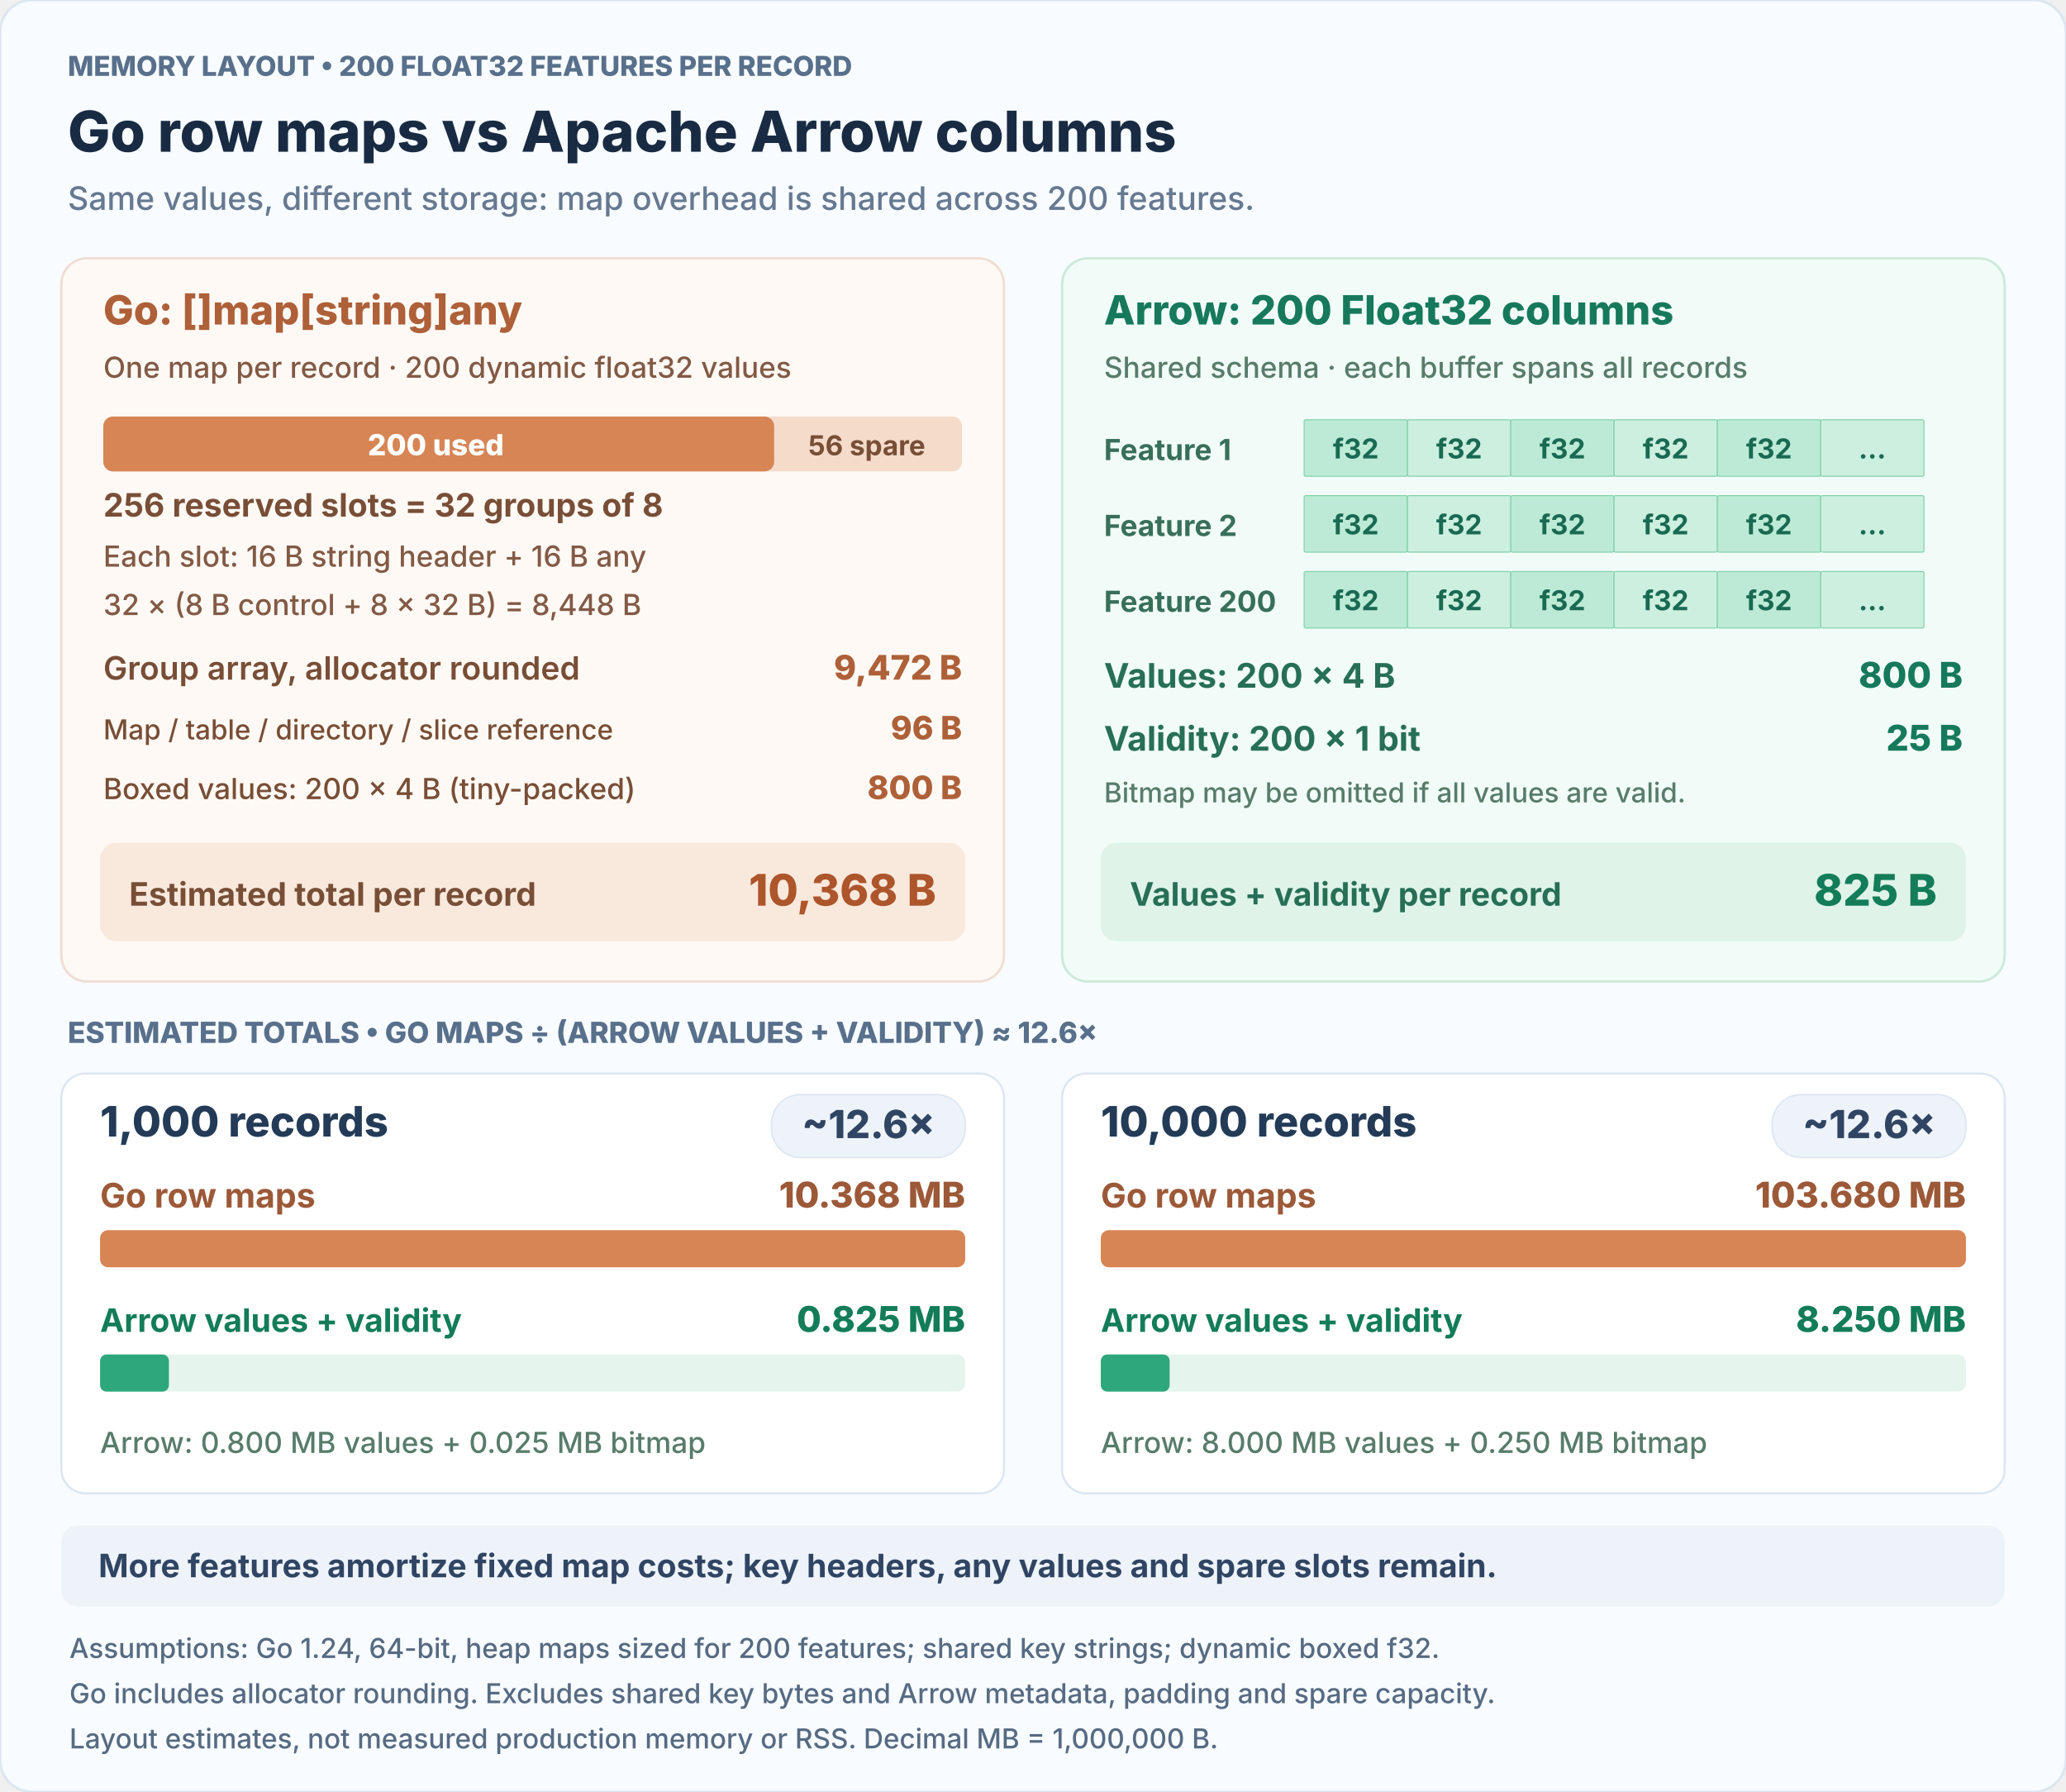
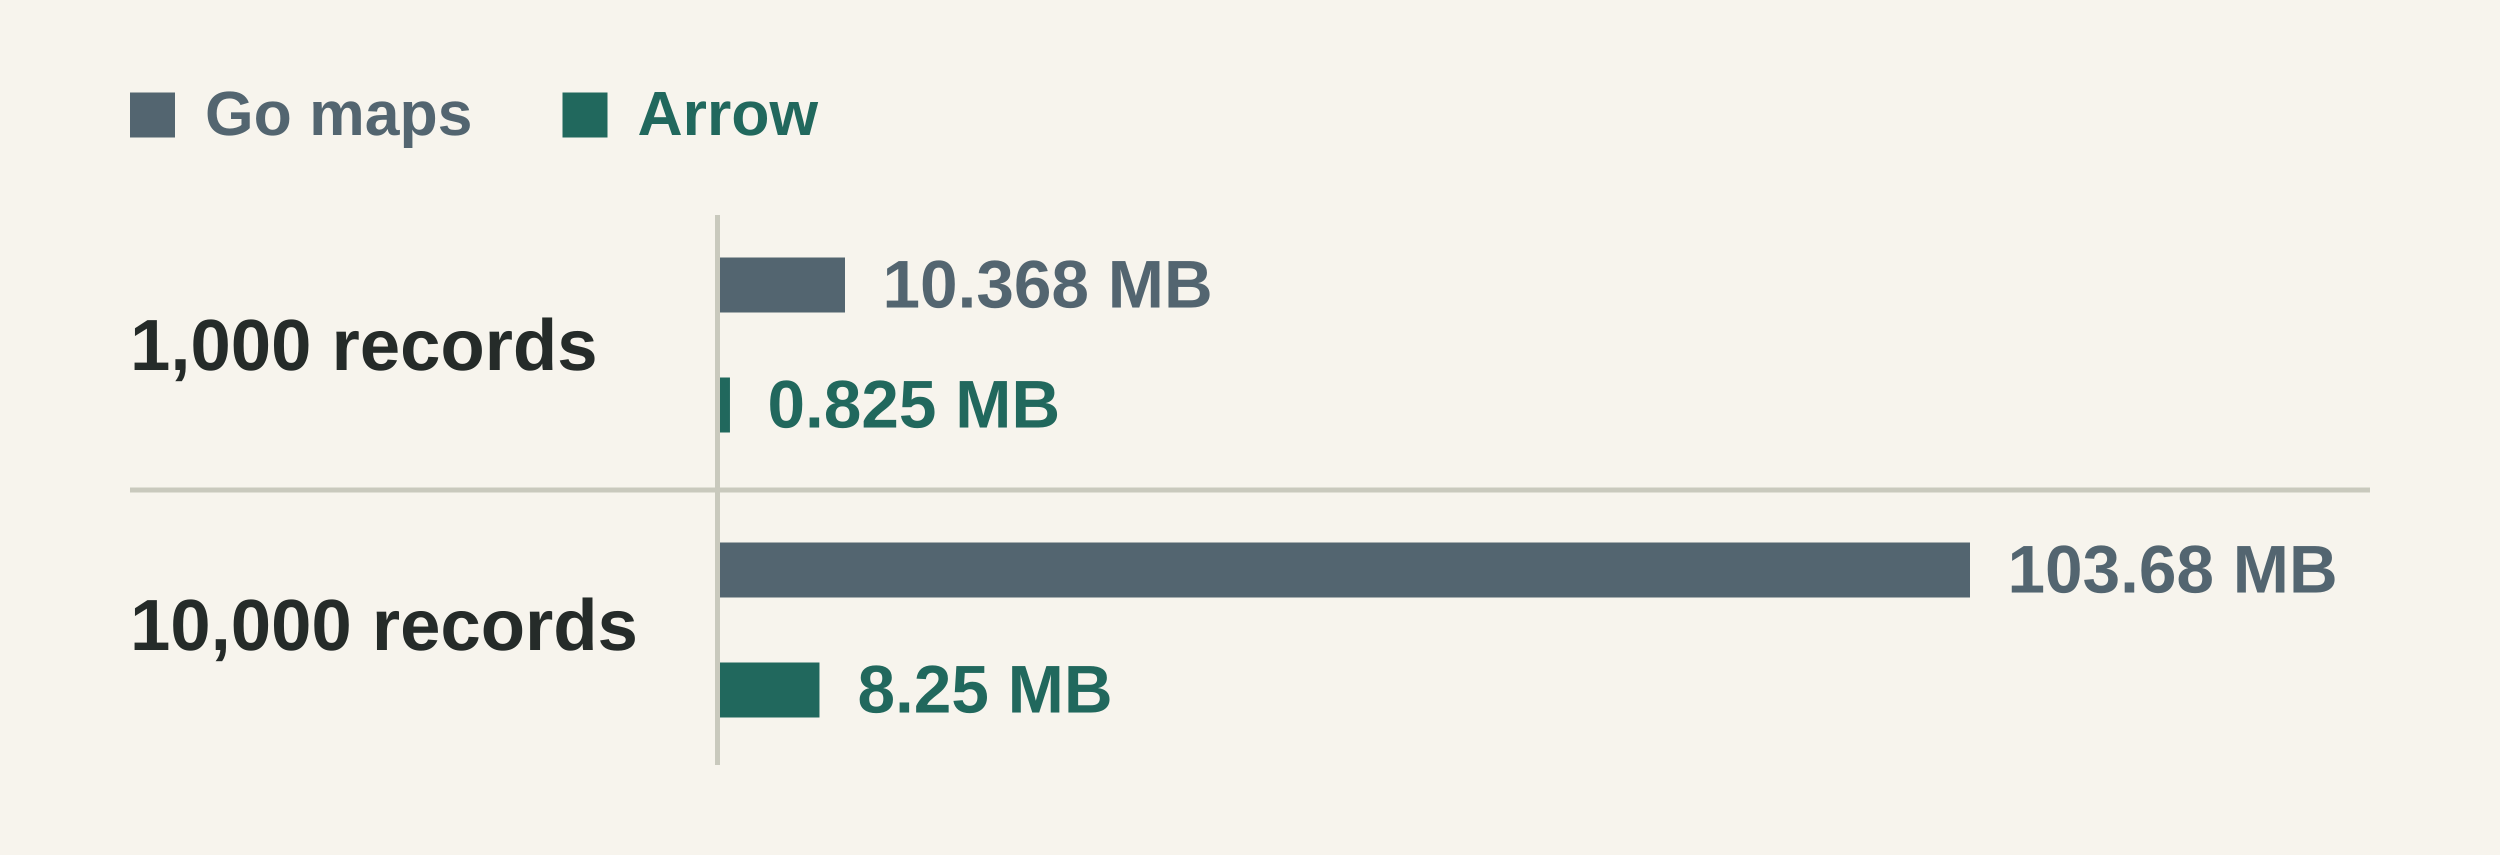
- <svg xmlns="http://www.w3.org/2000/svg" width="1280" height="1110" viewBox="0 0 1280 1110" role="img" aria-labelledby="memory-title memory-desc">
-   <rect x="0" y="0" width="1280" height="1110" rx="20" fill="#F8FBFF" stroke="#DCE5F0" stroke-width="1.5" />
-   <text x="42" y="47" font-family="Inter,Arial,Helvetica,sans-serif" font-size="17" font-weight="800" fill="#58708B" text-anchor="start">MEMORY LAYOUT  •  200 FLOAT32 FEATURES PER RECORD</text>
-   <text x="42" y="94" font-family="Inter,Arial,Helvetica,sans-serif" font-size="35" font-weight="800" fill="#192B43" text-anchor="start">Go row maps vs Apache Arrow columns</text>
-   <text x="42" y="130" font-family="Inter,Arial,Helvetica,sans-serif" font-size="20" font-weight="500" fill="#667991" text-anchor="start">Same values, different storage: map overhead is shared across 200 features.</text>
-   <rect x="38" y="160" width="584" height="448" rx="16" fill="#FFF9F5" stroke="#EFDED3" stroke-width="1.5" />
-   <rect x="658" y="160" width="584" height="448" rx="16" fill="#F1FBF7" stroke="#CCEADB" stroke-width="1.5" />
-   <text x="64" y="201" font-family="Inter,Arial,Helvetica,sans-serif" font-size="25" font-weight="800" fill="#AE6038" text-anchor="start">Go: []map[string]any</text>
-   <text x="64" y="234" font-family="Inter,Arial,Helvetica,sans-serif" font-size="18" font-weight="500" fill="#825A45" text-anchor="start">One map per record · 200 dynamic float32 values</text>
-   <rect x="64" y="258" width="532" height="34" rx="6" fill="#F4DBCA" stroke="none" stroke-width="1" />
-   <rect x="64" y="258" width="415.625" height="34" rx="6" fill="#D78554" stroke="none" stroke-width="1" />
-   <text x="270" y="282" font-family="Inter,Arial,Helvetica,sans-serif" font-size="18" font-weight="800" fill="#FFFFFF" text-anchor="middle">200 used</text>
-   <text x="537" y="282" font-family="Inter,Arial,Helvetica,sans-serif" font-size="17" font-weight="700" fill="#784E36" text-anchor="middle">56 spare</text>
-   <text x="64" y="320" font-family="Inter,Arial,Helvetica,sans-serif" font-size="20" font-weight="700" fill="#784E36" text-anchor="start">256 reserved slots = 32 groups of 8</text>
-   <text x="64" y="351" font-family="Inter,Arial,Helvetica,sans-serif" font-size="18" font-weight="500" fill="#825A45" text-anchor="start">Each slot: 16 B string header + 16 B any</text>
-   <text x="64" y="381" font-family="Inter,Arial,Helvetica,sans-serif" font-size="18" font-weight="500" fill="#825A45" text-anchor="start">32 × (8 B control + 8 × 32 B) = 8,448 B</text>
-   <text x="64" y="421" font-family="Inter,Arial,Helvetica,sans-serif" font-size="20" font-weight="600" fill="#784E36" text-anchor="start">Group array, allocator rounded</text>
-   <text x="596" y="421" font-family="Inter,Arial,Helvetica,sans-serif" font-size="21" font-weight="800" fill="#AE6038" text-anchor="end">9,472 B</text>
-   <text x="64" y="458" font-family="Inter,Arial,Helvetica,sans-serif" font-size="17" font-weight="500" fill="#784E36" text-anchor="start">Map / table / directory / slice reference</text>
-   <text x="596" y="458" font-family="Inter,Arial,Helvetica,sans-serif" font-size="20" font-weight="800" fill="#AE6038" text-anchor="end">96 B</text>
-   <text x="64" y="495" font-family="Inter,Arial,Helvetica,sans-serif" font-size="18" font-weight="500" fill="#784E36" text-anchor="start">Boxed values: 200 × 4 B (tiny-packed)</text>
-   <text x="596" y="495" font-family="Inter,Arial,Helvetica,sans-serif" font-size="20" font-weight="800" fill="#AE6038" text-anchor="end">800 B</text>
-   <rect x="62" y="522" width="536" height="61" rx="10" fill="#F9E9DD" stroke="none" stroke-width="1" />
-   <text x="80" y="561" font-family="Inter,Arial,Helvetica,sans-serif" font-size="20" font-weight="700" fill="#784E36" text-anchor="start">Estimated total per record</text>
-   <text x="580" y="561" font-family="Inter,Arial,Helvetica,sans-serif" font-size="27" font-weight="800" fill="#AD552B" text-anchor="end">10,368 B</text>
-   <text x="684" y="201" font-family="Inter,Arial,Helvetica,sans-serif" font-size="25" font-weight="800" fill="#16795C" text-anchor="start">Arrow: 200 Float32 columns</text>
-   <text x="684" y="234" font-family="Inter,Arial,Helvetica,sans-serif" font-size="18" font-weight="500" fill="#587C6B" text-anchor="start">Shared schema · each buffer spans all records</text>
-   <text x="684" y="285" font-family="Inter,Arial,Helvetica,sans-serif" font-size="18" font-weight="700" fill="#386F5B" text-anchor="start">Feature 1</text>
-   <rect x="808" y="260" width="64" height="35" rx="1" fill="#BDEAD6" stroke="#82D2AD" stroke-width="0.65" />
-   <text x="840" y="284" font-family="Inter,Arial,Helvetica,sans-serif" font-size="17" font-weight="650" fill="#196A52" text-anchor="middle">f32</text>
-   <rect x="872" y="260" width="64" height="35" rx="1" fill="#CDEFE0" stroke="#82D2AD" stroke-width="0.65" />
-   <text x="904" y="284" font-family="Inter,Arial,Helvetica,sans-serif" font-size="17" font-weight="650" fill="#196A52" text-anchor="middle">f32</text>
-   <rect x="936" y="260" width="64" height="35" rx="1" fill="#BDEAD6" stroke="#82D2AD" stroke-width="0.65" />
-   <text x="968" y="284" font-family="Inter,Arial,Helvetica,sans-serif" font-size="17" font-weight="650" fill="#196A52" text-anchor="middle">f32</text>
-   <rect x="1000" y="260" width="64" height="35" rx="1" fill="#CDEFE0" stroke="#82D2AD" stroke-width="0.65" />
-   <text x="1032" y="284" font-family="Inter,Arial,Helvetica,sans-serif" font-size="17" font-weight="650" fill="#196A52" text-anchor="middle">f32</text>
-   <rect x="1064" y="260" width="64" height="35" rx="1" fill="#BDEAD6" stroke="#82D2AD" stroke-width="0.65" />
-   <text x="1096" y="284" font-family="Inter,Arial,Helvetica,sans-serif" font-size="17" font-weight="650" fill="#196A52" text-anchor="middle">f32</text>
-   <rect x="1128" y="260" width="64" height="35" rx="1" fill="#CDEFE0" stroke="#82D2AD" stroke-width="0.65" />
-   <text x="1160" y="284" font-family="Inter,Arial,Helvetica,sans-serif" font-size="17" font-weight="650" fill="#196A52" text-anchor="middle">…</text>
-   <text x="684" y="332" font-family="Inter,Arial,Helvetica,sans-serif" font-size="18" font-weight="700" fill="#386F5B" text-anchor="start">Feature 2</text>
-   <rect x="808" y="307" width="64" height="35" rx="1" fill="#BDEAD6" stroke="#82D2AD" stroke-width="0.65" />
-   <text x="840" y="331" font-family="Inter,Arial,Helvetica,sans-serif" font-size="17" font-weight="650" fill="#196A52" text-anchor="middle">f32</text>
-   <rect x="872" y="307" width="64" height="35" rx="1" fill="#CDEFE0" stroke="#82D2AD" stroke-width="0.65" />
-   <text x="904" y="331" font-family="Inter,Arial,Helvetica,sans-serif" font-size="17" font-weight="650" fill="#196A52" text-anchor="middle">f32</text>
-   <rect x="936" y="307" width="64" height="35" rx="1" fill="#BDEAD6" stroke="#82D2AD" stroke-width="0.65" />
-   <text x="968" y="331" font-family="Inter,Arial,Helvetica,sans-serif" font-size="17" font-weight="650" fill="#196A52" text-anchor="middle">f32</text>
-   <rect x="1000" y="307" width="64" height="35" rx="1" fill="#CDEFE0" stroke="#82D2AD" stroke-width="0.65" />
-   <text x="1032" y="331" font-family="Inter,Arial,Helvetica,sans-serif" font-size="17" font-weight="650" fill="#196A52" text-anchor="middle">f32</text>
-   <rect x="1064" y="307" width="64" height="35" rx="1" fill="#BDEAD6" stroke="#82D2AD" stroke-width="0.65" />
-   <text x="1096" y="331" font-family="Inter,Arial,Helvetica,sans-serif" font-size="17" font-weight="650" fill="#196A52" text-anchor="middle">f32</text>
-   <rect x="1128" y="307" width="64" height="35" rx="1" fill="#CDEFE0" stroke="#82D2AD" stroke-width="0.65" />
-   <text x="1160" y="331" font-family="Inter,Arial,Helvetica,sans-serif" font-size="17" font-weight="650" fill="#196A52" text-anchor="middle">…</text>
-   <text x="684" y="379" font-family="Inter,Arial,Helvetica,sans-serif" font-size="18" font-weight="700" fill="#386F5B" text-anchor="start">Feature 200</text>
-   <rect x="808" y="354" width="64" height="35" rx="1" fill="#BDEAD6" stroke="#82D2AD" stroke-width="0.65" />
-   <text x="840" y="378" font-family="Inter,Arial,Helvetica,sans-serif" font-size="17" font-weight="650" fill="#196A52" text-anchor="middle">f32</text>
-   <rect x="872" y="354" width="64" height="35" rx="1" fill="#CDEFE0" stroke="#82D2AD" stroke-width="0.65" />
-   <text x="904" y="378" font-family="Inter,Arial,Helvetica,sans-serif" font-size="17" font-weight="650" fill="#196A52" text-anchor="middle">f32</text>
-   <rect x="936" y="354" width="64" height="35" rx="1" fill="#BDEAD6" stroke="#82D2AD" stroke-width="0.65" />
-   <text x="968" y="378" font-family="Inter,Arial,Helvetica,sans-serif" font-size="17" font-weight="650" fill="#196A52" text-anchor="middle">f32</text>
-   <rect x="1000" y="354" width="64" height="35" rx="1" fill="#CDEFE0" stroke="#82D2AD" stroke-width="0.65" />
-   <text x="1032" y="378" font-family="Inter,Arial,Helvetica,sans-serif" font-size="17" font-weight="650" fill="#196A52" text-anchor="middle">f32</text>
-   <rect x="1064" y="354" width="64" height="35" rx="1" fill="#BDEAD6" stroke="#82D2AD" stroke-width="0.65" />
-   <text x="1096" y="378" font-family="Inter,Arial,Helvetica,sans-serif" font-size="17" font-weight="650" fill="#196A52" text-anchor="middle">f32</text>
-   <rect x="1128" y="354" width="64" height="35" rx="1" fill="#CDEFE0" stroke="#82D2AD" stroke-width="0.65" />
-   <text x="1160" y="378" font-family="Inter,Arial,Helvetica,sans-serif" font-size="17" font-weight="650" fill="#196A52" text-anchor="middle">…</text>
-   <text x="684" y="426" font-family="Inter,Arial,Helvetica,sans-serif" font-size="21" font-weight="650" fill="#276F57" text-anchor="start">Values: 200 × 4 B</text>
-   <text x="1216" y="426" font-family="Inter,Arial,Helvetica,sans-serif" font-size="22" font-weight="800" fill="#16795C" text-anchor="end">800 B</text>
-   <text x="684" y="465" font-family="Inter,Arial,Helvetica,sans-serif" font-size="21" font-weight="650" fill="#276F57" text-anchor="start">Validity: 200 × 1 bit</text>
-   <text x="1216" y="465" font-family="Inter,Arial,Helvetica,sans-serif" font-size="22" font-weight="800" fill="#16795C" text-anchor="end">25 B</text>
-   <text x="684" y="497" font-family="Inter,Arial,Helvetica,sans-serif" font-size="17" font-weight="500" fill="#587C6B" text-anchor="start">Bitmap may be omitted if all values are valid.</text>
-   <rect x="682" y="522" width="536" height="61" rx="10" fill="#DFF3E9" stroke="none" stroke-width="1" />
-   <text x="700" y="561" font-family="Inter,Arial,Helvetica,sans-serif" font-size="20" font-weight="700" fill="#276F57" text-anchor="start">Values + validity per record</text>
-   <text x="1200" y="561" font-family="Inter,Arial,Helvetica,sans-serif" font-size="27" font-weight="800" fill="#137C59" text-anchor="end">825 B</text>
-   <text x="42" y="646" font-family="Inter,Arial,Helvetica,sans-serif" font-size="18" font-weight="800" fill="#58708B" text-anchor="start">ESTIMATED TOTALS  •  GO MAPS ÷ (ARROW VALUES + VALIDITY) ≈ 12.6×</text>
-   <rect x="38" y="665" width="584" height="260" rx="15" fill="#FFFFFF" stroke="#DCE6F2" stroke-width="1.3" />
-   <text x="62" y="704" font-family="Inter,Arial,Helvetica,sans-serif" font-size="26" font-weight="800" fill="#243B57" text-anchor="start">1,000 records</text>
-   <rect x="478" y="678" width="120" height="39" rx="18" fill="#EEF3FA" stroke="#DEE8F3" stroke-width="1" />
-   <text x="538" y="705" font-family="Inter,Arial,Helvetica,sans-serif" font-size="24" font-weight="800" fill="#304563" text-anchor="middle">~12.6×</text>
-   <text x="62" y="748" font-family="Inter,Arial,Helvetica,sans-serif" font-size="21" font-weight="700" fill="#9C5938" text-anchor="start">Go row maps</text>
-   <text x="598" y="748" font-family="Inter,Arial,Helvetica,sans-serif" font-size="22" font-weight="800" fill="#9C5938" text-anchor="end">10.368 MB</text>
-   <rect x="62" y="762" width="536" height="23" rx="5" fill="#D78554" stroke="none" stroke-width="1" />
-   <text x="62" y="825" font-family="Inter,Arial,Helvetica,sans-serif" font-size="20" font-weight="700" fill="#137C59" text-anchor="start">Arrow values + validity</text>
-   <text x="598" y="825" font-family="Inter,Arial,Helvetica,sans-serif" font-size="22" font-weight="800" fill="#137C59" text-anchor="end">0.825 MB</text>
-   <rect x="62" y="839" width="536" height="23" rx="5" fill="#E5F5EE" stroke="none" stroke-width="1" />
-   <rect x="62" y="839" width="42.651" height="23" rx="4" fill="#2FA77C" stroke="none" stroke-width="1" />
-   <text x="62" y="900" font-family="Inter,Arial,Helvetica,sans-serif" font-size="18" font-weight="500" fill="#587C6B" text-anchor="start">Arrow: 0.800 MB values + 0.025 MB bitmap</text>
-   <rect x="658" y="665" width="584" height="260" rx="15" fill="#FFFFFF" stroke="#DCE6F2" stroke-width="1.3" />
-   <text x="682" y="704" font-family="Inter,Arial,Helvetica,sans-serif" font-size="26" font-weight="800" fill="#243B57" text-anchor="start">10,000 records</text>
-   <rect x="1098" y="678" width="120" height="39" rx="18" fill="#EEF3FA" stroke="#DEE8F3" stroke-width="1" />
-   <text x="1158" y="705" font-family="Inter,Arial,Helvetica,sans-serif" font-size="24" font-weight="800" fill="#304563" text-anchor="middle">~12.6×</text>
-   <text x="682" y="748" font-family="Inter,Arial,Helvetica,sans-serif" font-size="21" font-weight="700" fill="#9C5938" text-anchor="start">Go row maps</text>
-   <text x="1218" y="748" font-family="Inter,Arial,Helvetica,sans-serif" font-size="22" font-weight="800" fill="#9C5938" text-anchor="end">103.680 MB</text>
-   <rect x="682" y="762" width="536" height="23" rx="5" fill="#D78554" stroke="none" stroke-width="1" />
-   <text x="682" y="825" font-family="Inter,Arial,Helvetica,sans-serif" font-size="20" font-weight="700" fill="#137C59" text-anchor="start">Arrow values + validity</text>
-   <text x="1218" y="825" font-family="Inter,Arial,Helvetica,sans-serif" font-size="22" font-weight="800" fill="#137C59" text-anchor="end">8.250 MB</text>
-   <rect x="682" y="839" width="536" height="23" rx="5" fill="#E5F5EE" stroke="none" stroke-width="1" />
-   <rect x="682" y="839" width="42.651" height="23" rx="4" fill="#2FA77C" stroke="none" stroke-width="1" />
-   <text x="682" y="900" font-family="Inter,Arial,Helvetica,sans-serif" font-size="18" font-weight="500" fill="#587C6B" text-anchor="start">Arrow: 8.000 MB values + 0.250 MB bitmap</text>
-   <rect x="38" y="945" width="1204" height="50" rx="10" fill="#EEF3FA" stroke="none" stroke-width="1" />
-   <text x="61" y="977" font-family="Inter,Arial,Helvetica,sans-serif" font-size="20" font-weight="650" fill="#304563" text-anchor="start">More features amortize fixed map costs; key headers, any values and spare slots remain.</text>
-   <text x="43" y="1027" font-family="Inter,Arial,Helvetica,sans-serif" font-size="17" font-weight="500" fill="#566B82" text-anchor="start">Assumptions: Go 1.24, 64-bit, heap maps sized for 200 features; shared key strings; dynamic boxed f32.</text>
-   <text x="43" y="1055" font-family="Inter,Arial,Helvetica,sans-serif" font-size="17" font-weight="500" fill="#566B82" text-anchor="start">Go includes allocator rounding. Excludes shared key bytes and Arrow metadata, padding and spare capacity.</text>
-   <text x="43" y="1083" font-family="Inter,Arial,Helvetica,sans-serif" font-size="17" font-weight="500" fill="#566B82" text-anchor="start">Layout estimates, not measured production memory or RSS. Decimal MB = 1,000,000 B.</text>
+ <svg xmlns="http://www.w3.org/2000/svg" viewBox="0 0 1000 342" role="img" aria-labelledby="title desc">
+   <rect x="0" y="0" width="1000" height="342" fill="#f7f4ed" />
+   <rect x="52" y="37" width="18" height="18" fill="#536570" />
+   <text x="82" y="54" text-anchor="start" font-family="Arial, Helvetica, sans-serif" font-size="25" font-weight="700" fill="#536570">Go maps</text>
+   <rect x="225" y="37" width="18" height="18" fill="#21685d" />
+   <text x="255" y="54" text-anchor="start" font-family="Arial, Helvetica, sans-serif" font-size="25" font-weight="700" fill="#21685d">Arrow</text>
+   <path d="M287 86V306 M52 196H948" fill="none" stroke="#c9c9bd" stroke-width="2" />
+   <text x="52" y="148" font-family="Arial, Helvetica, sans-serif" font-size="29" font-weight="700" fill="#252b29">1,000 records</text>
+   <rect x="288" y="103" width="50" height="22" fill="#536570" />
+   <text x="353" y="123" font-family="Arial, Helvetica, sans-serif" font-size="27" font-weight="700" fill="#536570">10.368 MB</text>
+   <rect x="288" y="151" width="3.98" height="22" fill="#21685d" />
+   <text x="307" y="171" font-family="Arial, Helvetica, sans-serif" font-size="27" font-weight="700" fill="#21685d">0.825 MB</text>
+   <text x="52" y="260" font-family="Arial, Helvetica, sans-serif" font-size="29" font-weight="700" fill="#252b29">10,000 records</text>
+   <rect x="288" y="217" width="500" height="22" fill="#536570" />
+   <text x="803" y="237" font-family="Arial, Helvetica, sans-serif" font-size="27" font-weight="700" fill="#536570">103.68 MB</text>
+   <rect x="288" y="265" width="39.79" height="22" fill="#21685d" />
+   <text x="343" y="285" font-family="Arial, Helvetica, sans-serif" font-size="27" font-weight="700" fill="#21685d">8.25 MB</text>
</svg>
